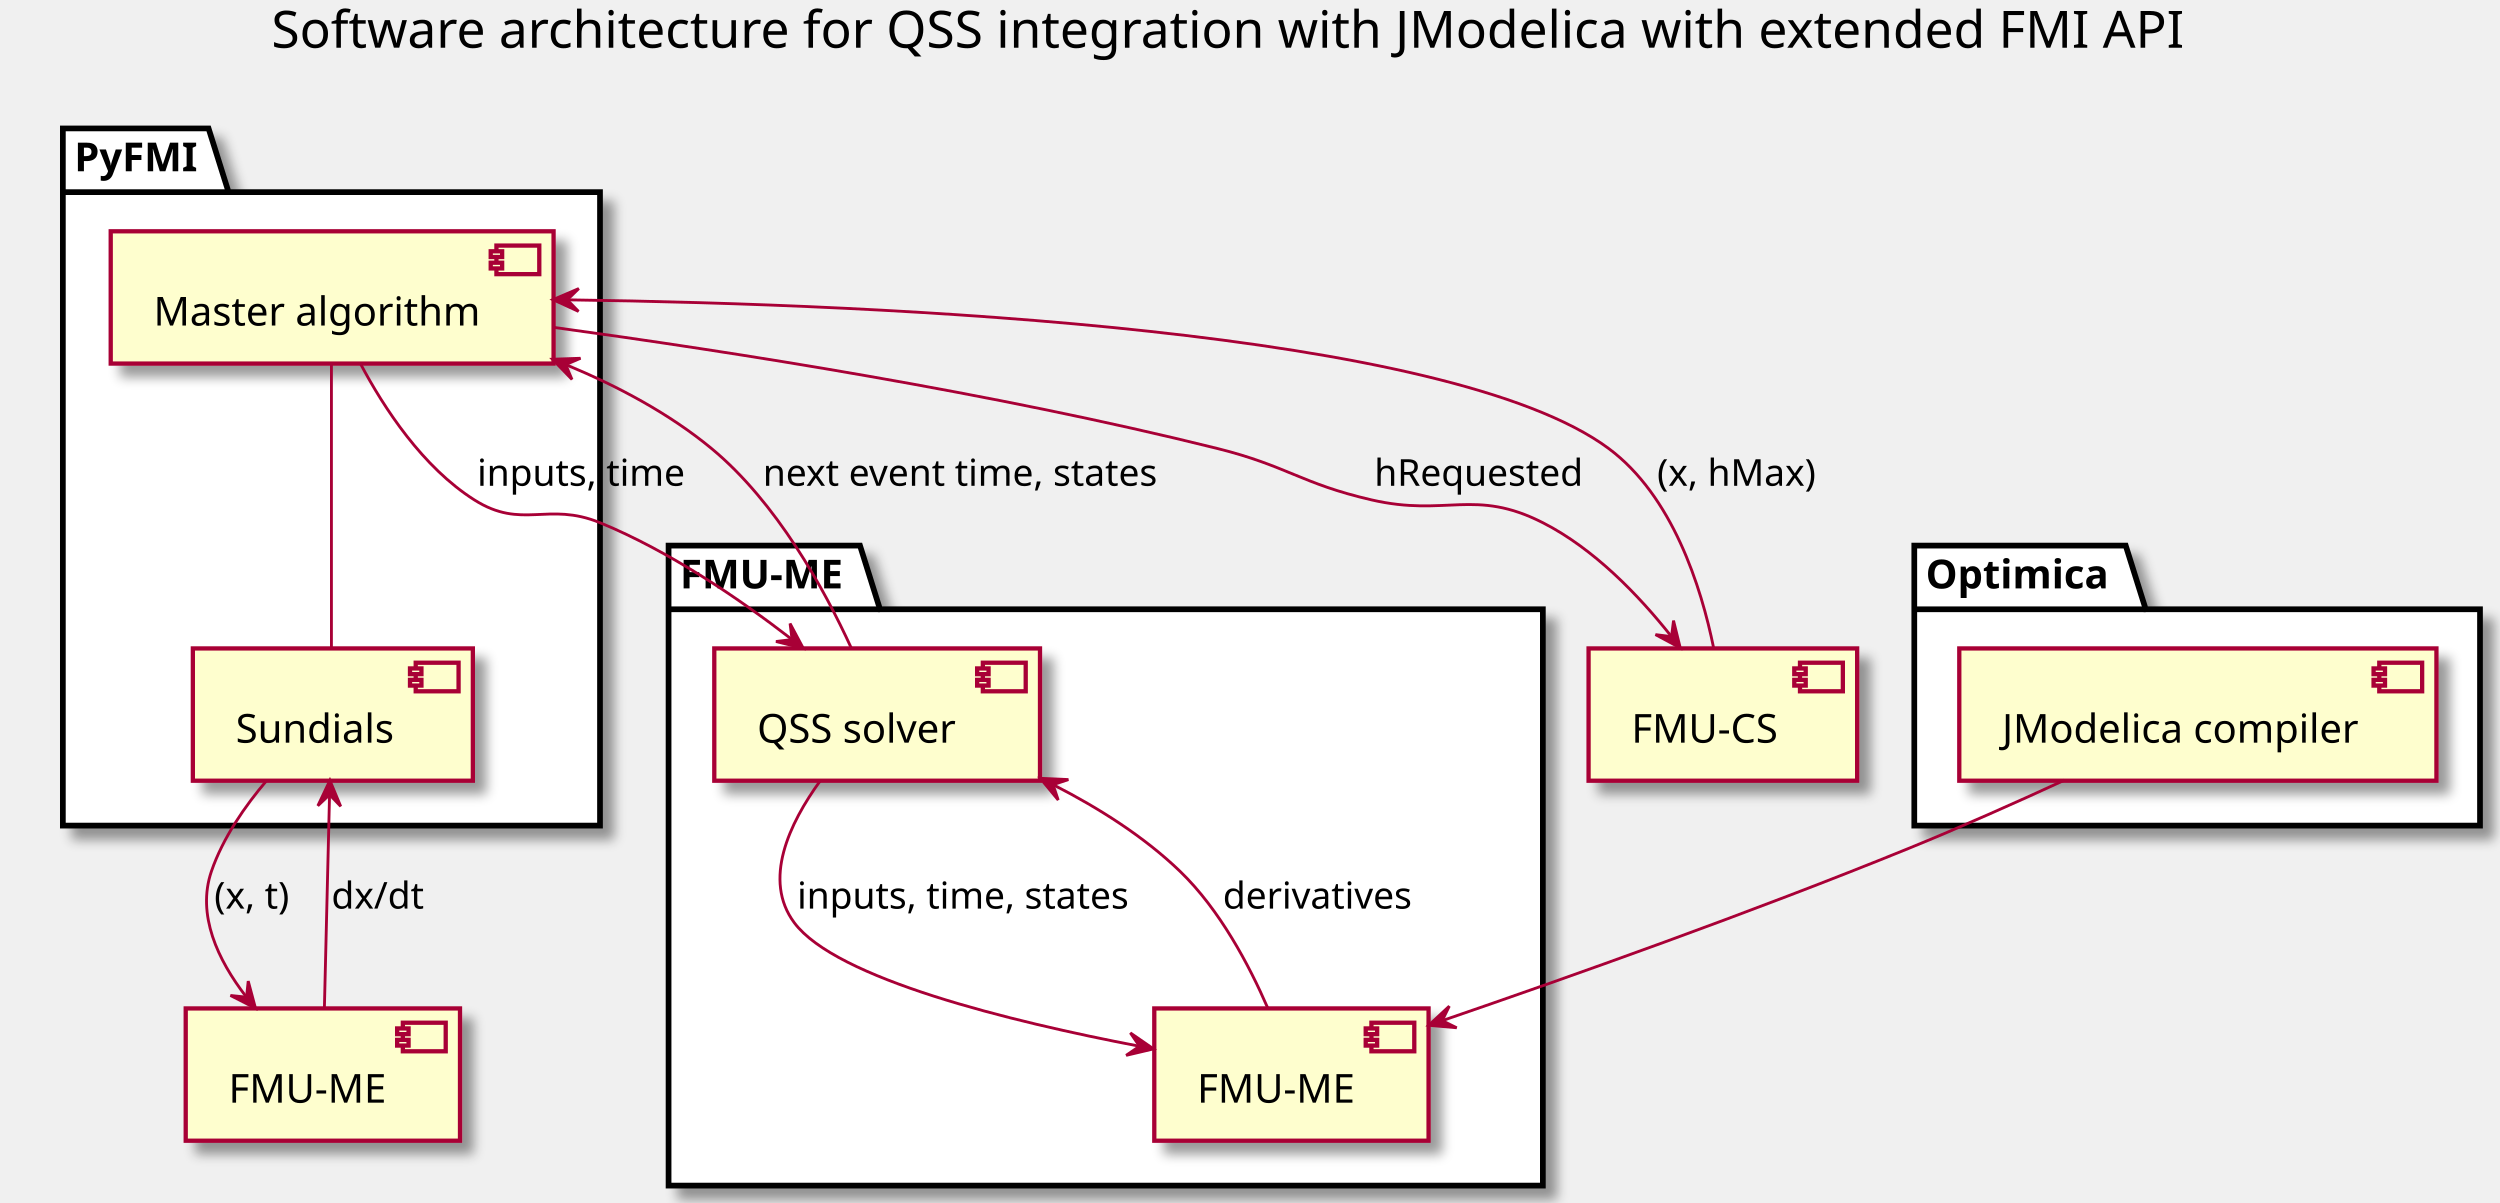
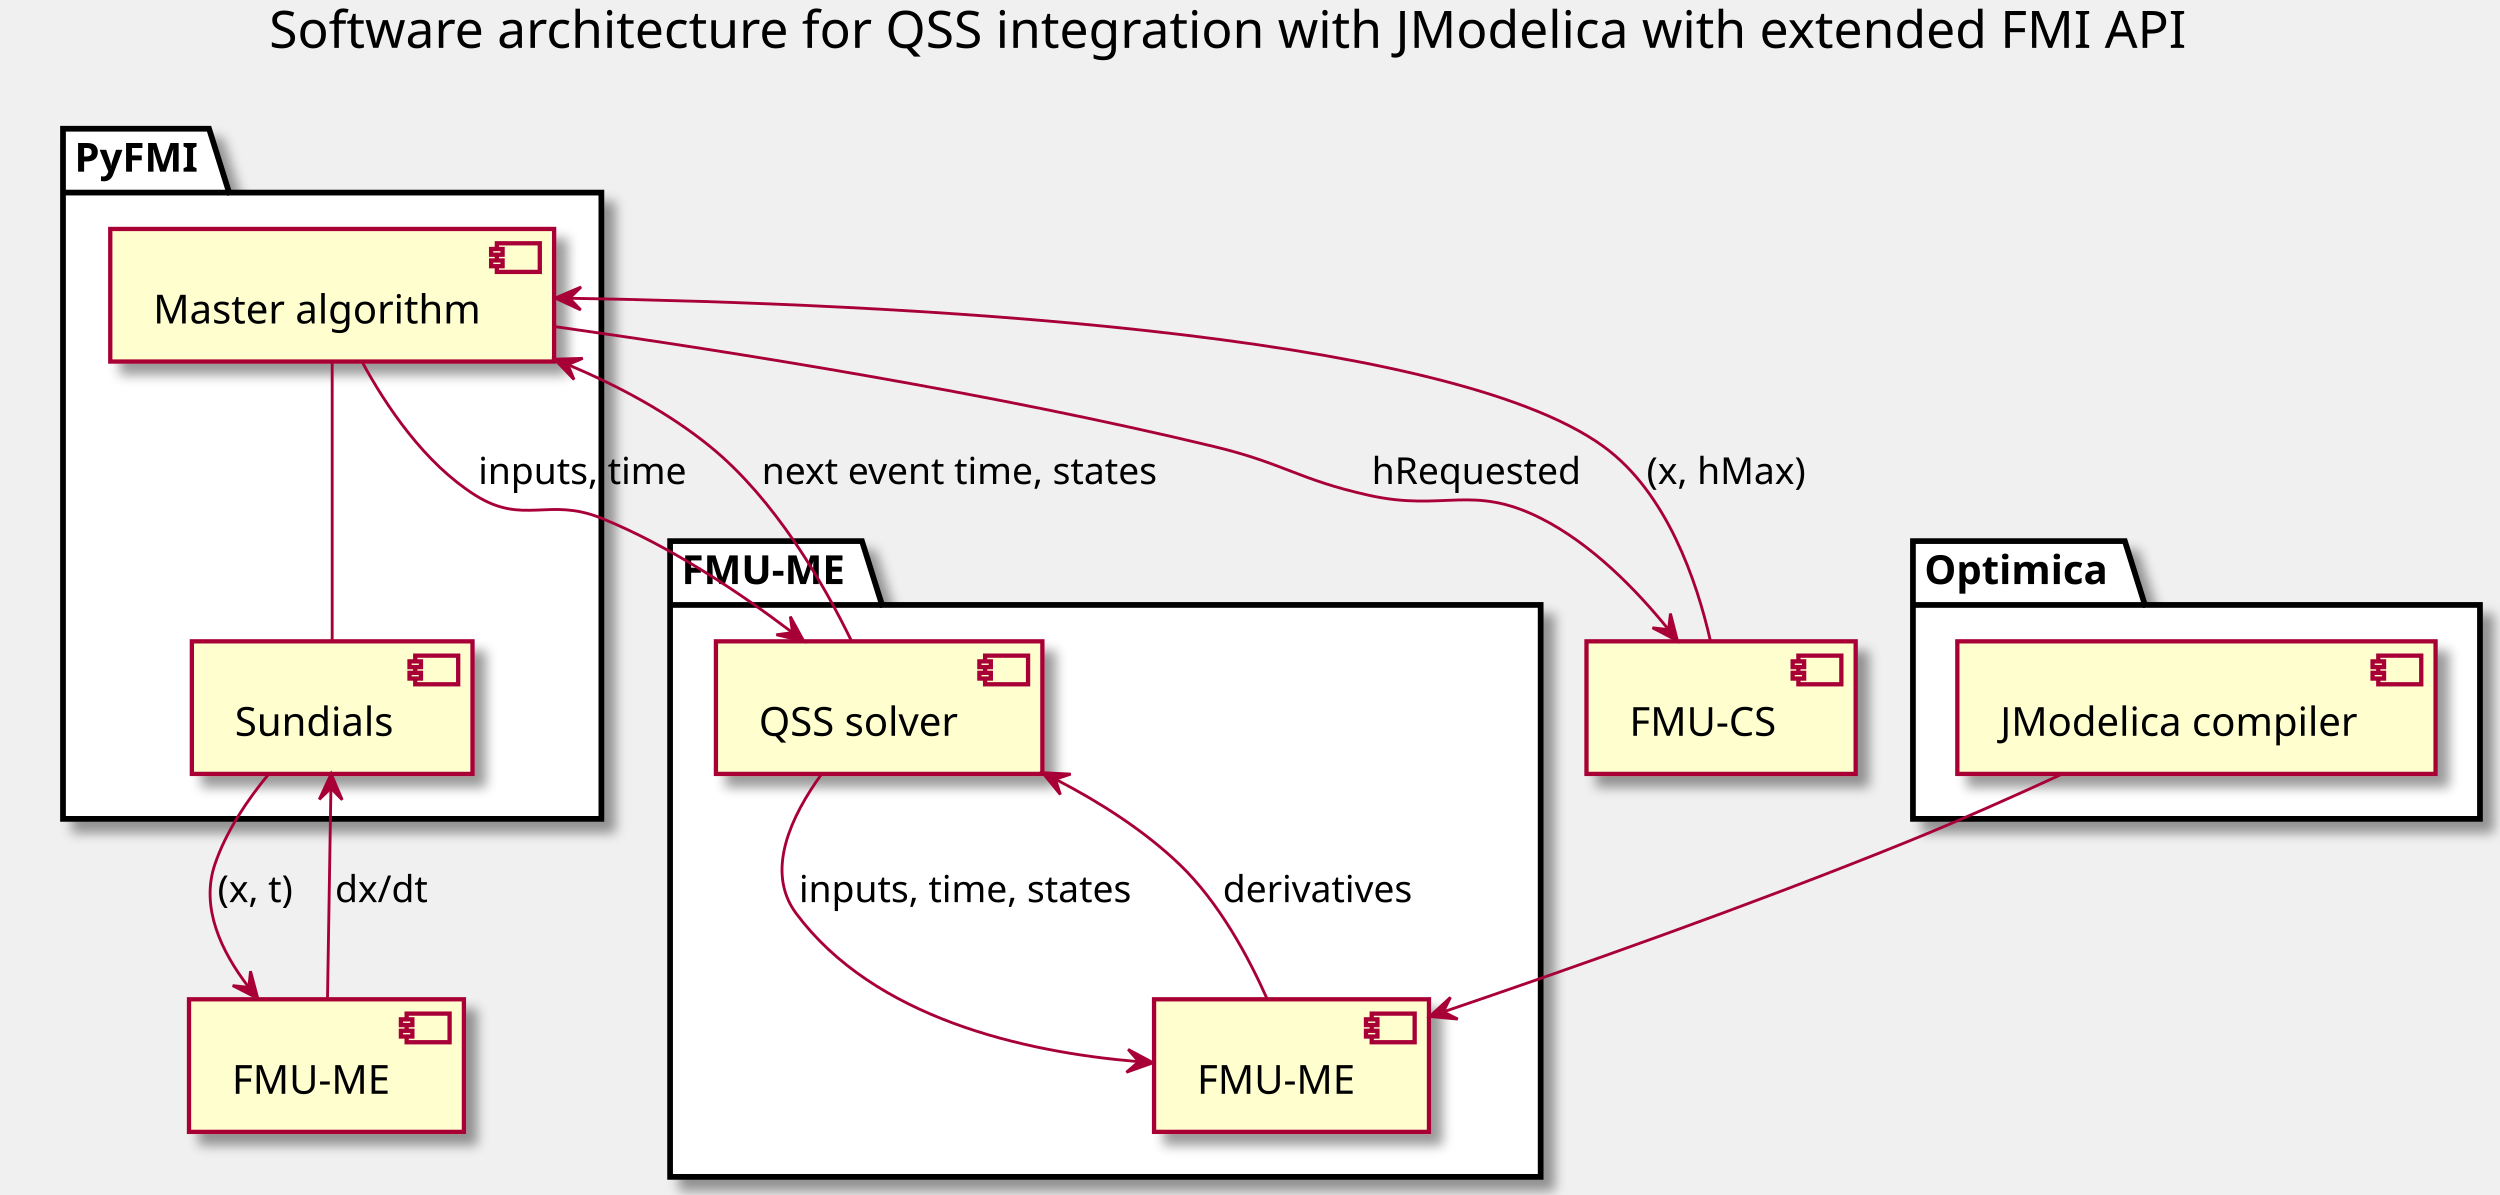
- <svg xmlns="http://www.w3.org/2000/svg" contentScriptType="application/ecmascript" contentStyleType="text/css" height="421px" preserveAspectRatio="none" style="width:875px;height:421px;" version="1.1" viewBox="0 0 875 421" width="875px" zoomAndPan="magnify">
+ <svg xmlns="http://www.w3.org/2000/svg" contentScriptType="application/ecmascript" contentStyleType="text/css" height="417px" preserveAspectRatio="none" style="width:873px;height:417px;" version="1.1" viewBox="0 0 873 417" width="873px" zoomAndPan="magnify">
  <defs>
-     <filter height="300%" id="fqbbz4v" width="300%" x="-1" y="-1">
+     <filter height="300%" id="f82ruom" width="300%" x="-1" y="-1">
      <feGaussianBlur result="blurOut" stdDeviation="2.0" />
      <feColorMatrix in="blurOut" result="blurOut2" type="matrix" values="0 0 0 0 0 0 0 0 0 0 0 0 0 0 0 0 0 0 .4 0" />
      <feOffset dx="4.0" dy="4.0" in="blurOut2" result="blurOut3" />
      <feBlend in="SourceGraphic" in2="blurOut3" mode="normal" />
    </filter>
  </defs>
  <g>
-     <text fill="#000000" font-family="sans-serif" font-size="18" lengthAdjust="spacingAndGlyphs" textLength="712" x="95" y="16.708">Software architecture for QSS integration with JModelica with extended FMI API</text>
-     <polygon fill="#FFFFFF" filter="url(#fqbbz4v)" points="234,190.953,301,190.953,308,213.25,540,213.25,540,414.953,234,414.953,234,190.953" style="stroke: #000000; stroke-width: 2.0;" />
-     <line style="stroke: #000000; stroke-width: 2.0;" x1="234" x2="308" y1="213.25" y2="213.25" />
-     <text fill="#000000" font-family="sans-serif" font-size="14" font-weight="bold" lengthAdjust="spacingAndGlyphs" textLength="61" x="238" y="205.948">FMU-ME</text>
-     <polygon fill="#FFFFFF" filter="url(#fqbbz4v)" points="22,44.953,73,44.953,80,67.25,210,67.25,210,288.953,22,288.953,22,44.953" style="stroke: #000000; stroke-width: 2.0;" />
+     <text fill="#000000" font-family="sans-serif" font-size="18" lengthAdjust="spacingAndGlyphs" textLength="712" x="94" y="16.708">Software architecture for QSS integration with JModelica with extended FMI API</text>
+     <polygon fill="#FFFFFF" filter="url(#f82ruom)" points="234,188.953,301,188.953,308,211.25,538,211.25,538,410.953,234,410.953,234,188.953" style="stroke: #000000; stroke-width: 2.0;" />
+     <line style="stroke: #000000; stroke-width: 2.0;" x1="234" x2="308" y1="211.25" y2="211.25" />
+     <text fill="#000000" font-family="sans-serif" font-size="14" font-weight="bold" lengthAdjust="spacingAndGlyphs" textLength="61" x="238" y="203.948">FMU-ME</text>
+     <polygon fill="#FFFFFF" filter="url(#f82ruom)" points="22,44.953,73,44.953,80,67.25,210,67.25,210,285.953,22,285.953,22,44.953" style="stroke: #000000; stroke-width: 2.0;" />
    <line style="stroke: #000000; stroke-width: 2.0;" x1="22" x2="80" y1="67.25" y2="67.25" />
    <text fill="#000000" font-family="sans-serif" font-size="14" font-weight="bold" lengthAdjust="spacingAndGlyphs" textLength="45" x="26" y="59.948">PyFMI</text>
-     <polygon fill="#FFFFFF" filter="url(#fqbbz4v)" points="670,190.953,744,190.953,751,213.25,868,213.25,868,288.953,670,288.953,670,190.953" style="stroke: #000000; stroke-width: 2.0;" />
-     <line style="stroke: #000000; stroke-width: 2.0;" x1="670" x2="751" y1="213.25" y2="213.25" />
-     <text fill="#000000" font-family="sans-serif" font-size="14" font-weight="bold" lengthAdjust="spacingAndGlyphs" textLength="68" x="674" y="205.948">Optimica</text>
-     <rect fill="#FEFECE" filter="url(#fqbbz4v)" height="46.297" style="stroke: #A80036; stroke-width: 1.5;" width="114" x="250" y="226.953" />
-     <rect fill="#FEFECE" height="10" style="stroke: #A80036; stroke-width: 1.5;" width="15" x="344" y="231.953" />
-     <rect fill="#FEFECE" height="2" style="stroke: #A80036; stroke-width: 1.5;" width="4" x="342" y="233.953" />
-     <rect fill="#FEFECE" height="2" style="stroke: #A80036; stroke-width: 1.5;" width="4" x="342" y="237.953" />
-     <text fill="#000000" font-family="sans-serif" font-size="14" lengthAdjust="spacingAndGlyphs" textLength="74" x="265" y="259.948">QSS solver</text>
-     <rect fill="#FEFECE" filter="url(#fqbbz4v)" height="46.297" style="stroke: #A80036; stroke-width: 1.5;" width="96" x="404" y="352.953" />
-     <rect fill="#FEFECE" height="10" style="stroke: #A80036; stroke-width: 1.5;" width="15" x="480" y="357.953" />
-     <rect fill="#FEFECE" height="2" style="stroke: #A80036; stroke-width: 1.5;" width="4" x="478" y="359.953" />
-     <rect fill="#FEFECE" height="2" style="stroke: #A80036; stroke-width: 1.5;" width="4" x="478" y="363.953" />
-     <text fill="#000000" font-family="sans-serif" font-size="14" lengthAdjust="spacingAndGlyphs" textLength="56" x="419" y="385.948">FMU-ME</text>
-     <rect fill="#FEFECE" filter="url(#fqbbz4v)" height="46.297" style="stroke: #A80036; stroke-width: 1.5;" width="155" x="38.75" y="80.953" />
-     <rect fill="#FEFECE" height="10" style="stroke: #A80036; stroke-width: 1.5;" width="15" x="173.75" y="85.953" />
-     <rect fill="#FEFECE" height="2" style="stroke: #A80036; stroke-width: 1.5;" width="4" x="171.75" y="87.953" />
-     <rect fill="#FEFECE" height="2" style="stroke: #A80036; stroke-width: 1.5;" width="4" x="171.75" y="91.953" />
-     <text fill="#000000" font-family="sans-serif" font-size="14" lengthAdjust="spacingAndGlyphs" textLength="115" x="53.75" y="113.948">Master algorithm</text>
-     <rect fill="#FEFECE" filter="url(#fqbbz4v)" height="46.297" style="stroke: #A80036; stroke-width: 1.5;" width="98" x="67.5" y="226.953" />
-     <rect fill="#FEFECE" height="10" style="stroke: #A80036; stroke-width: 1.5;" width="15" x="145.5" y="231.953" />
-     <rect fill="#FEFECE" height="2" style="stroke: #A80036; stroke-width: 1.5;" width="4" x="143.5" y="233.953" />
-     <rect fill="#FEFECE" height="2" style="stroke: #A80036; stroke-width: 1.5;" width="4" x="143.5" y="237.953" />
-     <text fill="#000000" font-family="sans-serif" font-size="14" lengthAdjust="spacingAndGlyphs" textLength="58" x="82.5" y="259.948">Sundials</text>
-     <rect fill="#FEFECE" filter="url(#fqbbz4v)" height="46.297" style="stroke: #A80036; stroke-width: 1.5;" width="167" x="685.75" y="226.953" />
-     <rect fill="#FEFECE" height="10" style="stroke: #A80036; stroke-width: 1.5;" width="15" x="832.75" y="231.953" />
-     <rect fill="#FEFECE" height="2" style="stroke: #A80036; stroke-width: 1.5;" width="4" x="830.75" y="233.953" />
-     <rect fill="#FEFECE" height="2" style="stroke: #A80036; stroke-width: 1.5;" width="4" x="830.75" y="237.953" />
-     <text fill="#000000" font-family="sans-serif" font-size="14" lengthAdjust="spacingAndGlyphs" textLength="127" x="700.75" y="259.948">JModelica compiler</text>
-     <rect fill="#FEFECE" filter="url(#fqbbz4v)" height="46.297" style="stroke: #A80036; stroke-width: 1.5;" width="96" x="65" y="352.953" />
-     <rect fill="#FEFECE" height="10" style="stroke: #A80036; stroke-width: 1.5;" width="15" x="141" y="357.953" />
-     <rect fill="#FEFECE" height="2" style="stroke: #A80036; stroke-width: 1.5;" width="4" x="139" y="359.953" />
-     <rect fill="#FEFECE" height="2" style="stroke: #A80036; stroke-width: 1.5;" width="4" x="139" y="363.953" />
-     <text fill="#000000" font-family="sans-serif" font-size="14" lengthAdjust="spacingAndGlyphs" textLength="56" x="80" y="385.948">FMU-ME</text>
-     <rect fill="#FEFECE" filter="url(#fqbbz4v)" height="46.297" style="stroke: #A80036; stroke-width: 1.5;" width="94" x="556" y="226.953" />
-     <rect fill="#FEFECE" height="10" style="stroke: #A80036; stroke-width: 1.5;" width="15" x="630" y="231.953" />
-     <rect fill="#FEFECE" height="2" style="stroke: #A80036; stroke-width: 1.5;" width="4" x="628" y="233.953" />
-     <rect fill="#FEFECE" height="2" style="stroke: #A80036; stroke-width: 1.5;" width="4" x="628" y="237.953" />
-     <text fill="#000000" font-family="sans-serif" font-size="14" lengthAdjust="spacingAndGlyphs" textLength="54" x="571" y="259.948">FMU-CS</text>
-     <path d="M126.084,127.143 C134.477,143.013 147.965,163.515 166,174.953 C182.785,185.598 191.606,175.421 210,182.953 C234.359,192.928 258.842,209.65 277.118,223.766 " fill="none" style="stroke: #A80036; stroke-width: 1.0;" />
-     <polygon fill="#A80036" points="281.155,226.92,276.526,218.227,277.215,223.842,271.6,224.531,281.155,226.92" style="stroke: #A80036; stroke-width: 1.0;" />
-     <text fill="#000000" font-family="sans-serif" font-size="13" lengthAdjust="spacingAndGlyphs" textLength="76" x="167" y="170.02">inputs, time</text>
-     <path d="M198.39,127.767 C216.276,135.186 234.237,144.756 249,156.953 C271.853,175.834 288.49,206.159 297.94,226.789 " fill="none" style="stroke: #A80036; stroke-width: 1.0;" />
-     <polygon fill="#A80036" points="193.349,125.731,200.196,132.81,197.985,127.604,203.192,125.393,193.349,125.731" style="stroke: #A80036; stroke-width: 1.0;" />
-     <text fill="#000000" font-family="sans-serif" font-size="13" lengthAdjust="spacingAndGlyphs" textLength="149" x="267" y="170.02">next event time, states</text>
-     <path d="M116,127.137 C116,154.119 116,199.407 116,226.506 " fill="none" style="stroke: #A80036; stroke-width: 1.0;" />
-     <path d="M93.403,273.101 C85.692,282.167 78.009,293.27 74,304.953 C68.767,320.204 76.266,335.993 86.041,348.707 " fill="none" style="stroke: #A80036; stroke-width: 1.0;" />
-     <polygon fill="#A80036" points="89.428,352.896,86.879,343.383,86.284,349.008,80.659,348.413,89.428,352.896" style="stroke: #A80036; stroke-width: 1.0;" />
-     <text fill="#000000" font-family="sans-serif" font-size="13" lengthAdjust="spacingAndGlyphs" textLength="30" x="75" y="318.02">(x, t)</text>
-     <path d="M115.338,278.306 C114.799,300.607 114.046,331.717 113.542,352.558 " fill="none" style="stroke: #A80036; stroke-width: 1.0;" />
-     <polygon fill="#A80036" points="115.464,273.122,111.247,282.022,115.343,278.121,119.244,282.217,115.464,273.122" style="stroke: #A80036; stroke-width: 1.0;" />
-     <text fill="#000000" font-family="sans-serif" font-size="13" lengthAdjust="spacingAndGlyphs" textLength="32" x="116" y="318.02">dx/dt</text>
-     <path d="M193.441,114.536 C256.57,123.16 347.759,137.476 426,156.953 C450.549,163.064 455.352,169.256 480,174.953 C506.212,181.012 516.022,170.755 540,182.953 C557.913,192.066 573.545,208.357 584.757,222.473 " fill="none" style="stroke: #A80036; stroke-width: 1.0;" />
-     <polygon fill="#A80036" points="588.092,226.774,585.738,217.211,585.028,222.823,579.416,222.113,588.092,226.774" style="stroke: #A80036; stroke-width: 1.0;" />
-     <text fill="#000000" font-family="sans-serif" font-size="13" lengthAdjust="spacingAndGlyphs" textLength="76" x="481" y="170.02">hRequested</text>
-     <path d="M198.854,104.945 C311.95,106.527 507.023,115.429 563,156.953 C585.381,173.555 595.411,205.342 599.786,226.848 " fill="none" style="stroke: #A80036; stroke-width: 1.0;" />
-     <polygon fill="#A80036" points="193.532,104.875,202.479,108.993,198.532,104.941,202.584,100.994,193.532,104.875" style="stroke: #A80036; stroke-width: 1.0;" />
-     <text fill="#000000" font-family="sans-serif" font-size="13" lengthAdjust="spacingAndGlyphs" textLength="59" x="580" y="170.02">(x, hMax)</text>
-     <path d="M722.578,273.046 C705.544,280.9 686.022,289.609 668,296.953 C613.072,319.336 549.04,342.045 505.035,357.143 " fill="none" style="stroke: #A80036; stroke-width: 1.0;" />
-     <polygon fill="#A80036" points="500.038,358.854,509.849,359.722,504.768,357.234,507.257,352.154,500.038,358.854" style="stroke: #A80036; stroke-width: 1.0;" />
-     <path d="M443.733,352.861 C437.226,337.854 426.925,318.37 413,304.953 C400.398,292.81 384.525,282.79 368.927,274.817 " fill="none" style="stroke: #A80036; stroke-width: 1.0;" />
-     <polygon fill="#A80036" points="364.1,272.408,370.367,280.006,368.574,274.641,373.939,272.848,364.1,272.408" style="stroke: #A80036; stroke-width: 1.0;" />
-     <text fill="#000000" font-family="sans-serif" font-size="13" lengthAdjust="spacingAndGlyphs" textLength="69" x="428" y="318.02">derivatives</text>
-     <path d="M287.115,273.237 C276.186,288.282 266.891,308.039 278,322.953 C292.583,342.531 353.193,357.451 398.809,366.184 " fill="none" style="stroke: #A80036; stroke-width: 1.0;" />
-     <polygon fill="#A80036" points="403.733,367.114,395.631,361.515,398.82,366.187,394.147,369.376,403.733,367.114" style="stroke: #A80036; stroke-width: 1.0;" />
-     <text fill="#000000" font-family="sans-serif" font-size="13" lengthAdjust="spacingAndGlyphs" textLength="124" x="279" y="318.02">inputs, time, states</text>
+     <polygon fill="#FFFFFF" filter="url(#f82ruom)" points="668,188.953,742,188.953,749,211.25,866,211.25,866,285.953,668,285.953,668,188.953" style="stroke: #000000; stroke-width: 2.0;" />
+     <line style="stroke: #000000; stroke-width: 2.0;" x1="668" x2="749" y1="211.25" y2="211.25" />
+     <text fill="#000000" font-family="sans-serif" font-size="14" font-weight="bold" lengthAdjust="spacingAndGlyphs" textLength="68" x="672" y="203.948">Optimica</text>
+     <rect fill="#FEFECE" filter="url(#f82ruom)" height="46.297" style="stroke: #A80036; stroke-width: 1.5;" width="114" x="250" y="223.953" />
+     <rect fill="#FEFECE" height="10" style="stroke: #A80036; stroke-width: 1.5;" width="15" x="344" y="228.953" />
+     <rect fill="#FEFECE" height="2" style="stroke: #A80036; stroke-width: 1.5;" width="4" x="342" y="230.953" />
+     <rect fill="#FEFECE" height="2" style="stroke: #A80036; stroke-width: 1.5;" width="4" x="342" y="234.953" />
+     <text fill="#000000" font-family="sans-serif" font-size="14" lengthAdjust="spacingAndGlyphs" textLength="74" x="265" y="256.948">QSS solver</text>
+     <rect fill="#FEFECE" filter="url(#f82ruom)" height="46.297" style="stroke: #A80036; stroke-width: 1.5;" width="96" x="403" y="348.953" />
+     <rect fill="#FEFECE" height="10" style="stroke: #A80036; stroke-width: 1.5;" width="15" x="479" y="353.953" />
+     <rect fill="#FEFECE" height="2" style="stroke: #A80036; stroke-width: 1.5;" width="4" x="477" y="355.953" />
+     <rect fill="#FEFECE" height="2" style="stroke: #A80036; stroke-width: 1.5;" width="4" x="477" y="359.953" />
+     <text fill="#000000" font-family="sans-serif" font-size="14" lengthAdjust="spacingAndGlyphs" textLength="56" x="418" y="381.948">FMU-ME</text>
+     <rect fill="#FEFECE" filter="url(#f82ruom)" height="46.297" style="stroke: #A80036; stroke-width: 1.5;" width="155" x="38.5" y="79.953" />
+     <rect fill="#FEFECE" height="10" style="stroke: #A80036; stroke-width: 1.5;" width="15" x="173.5" y="84.953" />
+     <rect fill="#FEFECE" height="2" style="stroke: #A80036; stroke-width: 1.5;" width="4" x="171.5" y="86.953" />
+     <rect fill="#FEFECE" height="2" style="stroke: #A80036; stroke-width: 1.5;" width="4" x="171.5" y="90.953" />
+     <text fill="#000000" font-family="sans-serif" font-size="14" lengthAdjust="spacingAndGlyphs" textLength="115" x="53.5" y="112.948">Master algorithm</text>
+     <rect fill="#FEFECE" filter="url(#f82ruom)" height="46.297" style="stroke: #A80036; stroke-width: 1.5;" width="98" x="67" y="223.953" />
+     <rect fill="#FEFECE" height="10" style="stroke: #A80036; stroke-width: 1.5;" width="15" x="145" y="228.953" />
+     <rect fill="#FEFECE" height="2" style="stroke: #A80036; stroke-width: 1.5;" width="4" x="143" y="230.953" />
+     <rect fill="#FEFECE" height="2" style="stroke: #A80036; stroke-width: 1.5;" width="4" x="143" y="234.953" />
+     <text fill="#000000" font-family="sans-serif" font-size="14" lengthAdjust="spacingAndGlyphs" textLength="58" x="82" y="256.948">Sundials</text>
+     <rect fill="#FEFECE" filter="url(#f82ruom)" height="46.297" style="stroke: #A80036; stroke-width: 1.5;" width="167" x="683.5" y="223.953" />
+     <rect fill="#FEFECE" height="10" style="stroke: #A80036; stroke-width: 1.5;" width="15" x="830.5" y="228.953" />
+     <rect fill="#FEFECE" height="2" style="stroke: #A80036; stroke-width: 1.5;" width="4" x="828.5" y="230.953" />
+     <rect fill="#FEFECE" height="2" style="stroke: #A80036; stroke-width: 1.5;" width="4" x="828.5" y="234.953" />
+     <text fill="#000000" font-family="sans-serif" font-size="14" lengthAdjust="spacingAndGlyphs" textLength="127" x="698.5" y="256.948">JModelica compiler</text>
+     <rect fill="#FEFECE" filter="url(#f82ruom)" height="46.297" style="stroke: #A80036; stroke-width: 1.5;" width="96" x="66" y="348.953" />
+     <rect fill="#FEFECE" height="10" style="stroke: #A80036; stroke-width: 1.5;" width="15" x="142" y="353.953" />
+     <rect fill="#FEFECE" height="2" style="stroke: #A80036; stroke-width: 1.5;" width="4" x="140" y="355.953" />
+     <rect fill="#FEFECE" height="2" style="stroke: #A80036; stroke-width: 1.5;" width="4" x="140" y="359.953" />
+     <text fill="#000000" font-family="sans-serif" font-size="14" lengthAdjust="spacingAndGlyphs" textLength="56" x="81" y="381.948">FMU-ME</text>
+     <rect fill="#FEFECE" filter="url(#f82ruom)" height="46.297" style="stroke: #A80036; stroke-width: 1.5;" width="94" x="554" y="223.953" />
+     <rect fill="#FEFECE" height="10" style="stroke: #A80036; stroke-width: 1.5;" width="15" x="628" y="228.953" />
+     <rect fill="#FEFECE" height="2" style="stroke: #A80036; stroke-width: 1.5;" width="4" x="626" y="230.953" />
+     <rect fill="#FEFECE" height="2" style="stroke: #A80036; stroke-width: 1.5;" width="4" x="626" y="234.953" />
+     <text fill="#000000" font-family="sans-serif" font-size="14" lengthAdjust="spacingAndGlyphs" textLength="54" x="569" y="256.948">FMU-CS</text>
+     <path d="M126.338,126.158 C134.782,141.757 148.222,161.763 166,172.953 C182.821,183.541 191.58,173.486 210,180.953 C234.103,190.723 258.41,207.026 276.662,220.86 " fill="none" style="stroke: #A80036; stroke-width: 1.0;" />
+     <polygon fill="#A80036" points="280.697,223.952,275.987,215.303,276.728,220.911,271.12,221.652,280.697,223.952" style="stroke: #A80036; stroke-width: 1.0;" />
+     <text fill="#000000" font-family="sans-serif" font-size="13" lengthAdjust="spacingAndGlyphs" textLength="76" x="167" y="169.02">inputs, time</text>
+     <path d="M198.56,127.444 C216.007,134.791 233.504,144.161 248,155.953 C270.61,174.345 287.573,203.742 297.375,223.902 " fill="none" style="stroke: #A80036; stroke-width: 1.0;" />
+     <polygon fill="#A80036" points="193.643,125.424,200.45,132.542,198.268,127.323,203.488,125.141,193.643,125.424" style="stroke: #A80036; stroke-width: 1.0;" />
+     <text fill="#000000" font-family="sans-serif" font-size="13" lengthAdjust="spacingAndGlyphs" textLength="149" x="266" y="169.02">next event time, states</text>
+     <path d="M116,126.141 C116,152.818 116,197.314 116,223.921 " fill="none" style="stroke: #A80036; stroke-width: 1.0;" />
+     <path d="M93.932,270.187 C86.404,279.263 78.906,290.351 75,301.953 C69.991,316.833 77.195,332.156 86.72,344.571 " fill="none" style="stroke: #A80036; stroke-width: 1.0;" />
+     <polygon fill="#A80036" points="90.025,348.665,87.484,339.15,86.884,344.775,81.259,344.175,90.025,348.665" style="stroke: #A80036; stroke-width: 1.0;" />
+     <text fill="#000000" font-family="sans-serif" font-size="13" lengthAdjust="spacingAndGlyphs" textLength="30" x="76" y="315.02">(x, t)</text>
+     <path d="M115.554,275.376 C115.194,297.514 114.694,328.262 114.359,348.844 " fill="none" style="stroke: #A80036; stroke-width: 1.0;" />
+     <polygon fill="#A80036" points="115.638,270.227,111.492,279.161,115.557,275.226,119.491,279.291,115.638,270.227" style="stroke: #A80036; stroke-width: 1.0;" />
+     <text fill="#000000" font-family="sans-serif" font-size="13" lengthAdjust="spacingAndGlyphs" textLength="32" x="117" y="315.02">dx/dt</text>
+     <path d="M193.81,114.064 C256.444,122.927 346.495,137.304 424,155.953 C448.463,161.839 453.439,167.492 478,172.953 C504.261,178.792 513.975,168.846 538,180.953 C555.679,189.862 571.213,205.742 582.433,219.575 " fill="none" style="stroke: #A80036; stroke-width: 1.0;" />
+     <polygon fill="#A80036" points="585.775,223.792,583.32,214.254,582.669,219.874,577.05,219.223,585.775,223.792" style="stroke: #A80036; stroke-width: 1.0;" />
+     <text fill="#000000" font-family="sans-serif" font-size="13" lengthAdjust="spacingAndGlyphs" textLength="76" x="479" y="169.02">hRequested</text>
+     <path d="M199.134,104.163 C311.493,106.024 504.209,115.278 560,155.953 C582.06,172.036 592.533,202.859 597.303,223.908 " fill="none" style="stroke: #A80036; stroke-width: 1.0;" />
+     <polygon fill="#A80036" points="193.845,104.08,202.781,108.221,198.844,104.159,202.907,100.222,193.845,104.08" style="stroke: #A80036; stroke-width: 1.0;" />
+     <text fill="#000000" font-family="sans-serif" font-size="13" lengthAdjust="spacingAndGlyphs" textLength="59" x="575" y="169.02">(x, hMax)</text>
+     <path d="M720.842,269.955 C703.749,277.843 684.12,286.597 666,293.953 C611.526,316.068 548.022,338.398 504.227,353.274 " fill="none" style="stroke: #A80036; stroke-width: 1.0;" />
+     <polygon fill="#A80036" points="499.253,354.961,509.061,355.858,503.988,353.355,506.492,348.282,499.253,354.961" style="stroke: #A80036; stroke-width: 1.0;" />
+     <path d="M442.506,348.876 C435.953,334.135 425.69,315.113 412,301.953 C399.612,290.044 384.078,280.145 368.787,272.215 " fill="none" style="stroke: #A80036; stroke-width: 1.0;" />
+     <polygon fill="#A80036" points="364.054,269.817,370.275,277.452,368.514,272.077,373.89,270.316,364.054,269.817" style="stroke: #A80036; stroke-width: 1.0;" />
+     <text fill="#000000" font-family="sans-serif" font-size="13" lengthAdjust="spacingAndGlyphs" textLength="69" x="427" y="315.02">derivatives</text>
+     <path d="M286.971,270.226 C276.186,285.01 267.115,304.315 278,318.953 C305.224,355.563 357.369,367.357 397.323,370.717 " fill="none" style="stroke: #A80036; stroke-width: 1.0;" />
+     <polygon fill="#A80036" points="402.627,371.12,393.956,366.45,397.641,370.741,393.35,374.427,402.627,371.12" style="stroke: #A80036; stroke-width: 1.0;" />
+     <text fill="#000000" font-family="sans-serif" font-size="13" lengthAdjust="spacingAndGlyphs" textLength="124" x="279" y="315.02">inputs, time, states</text>
  </g>
</svg>
